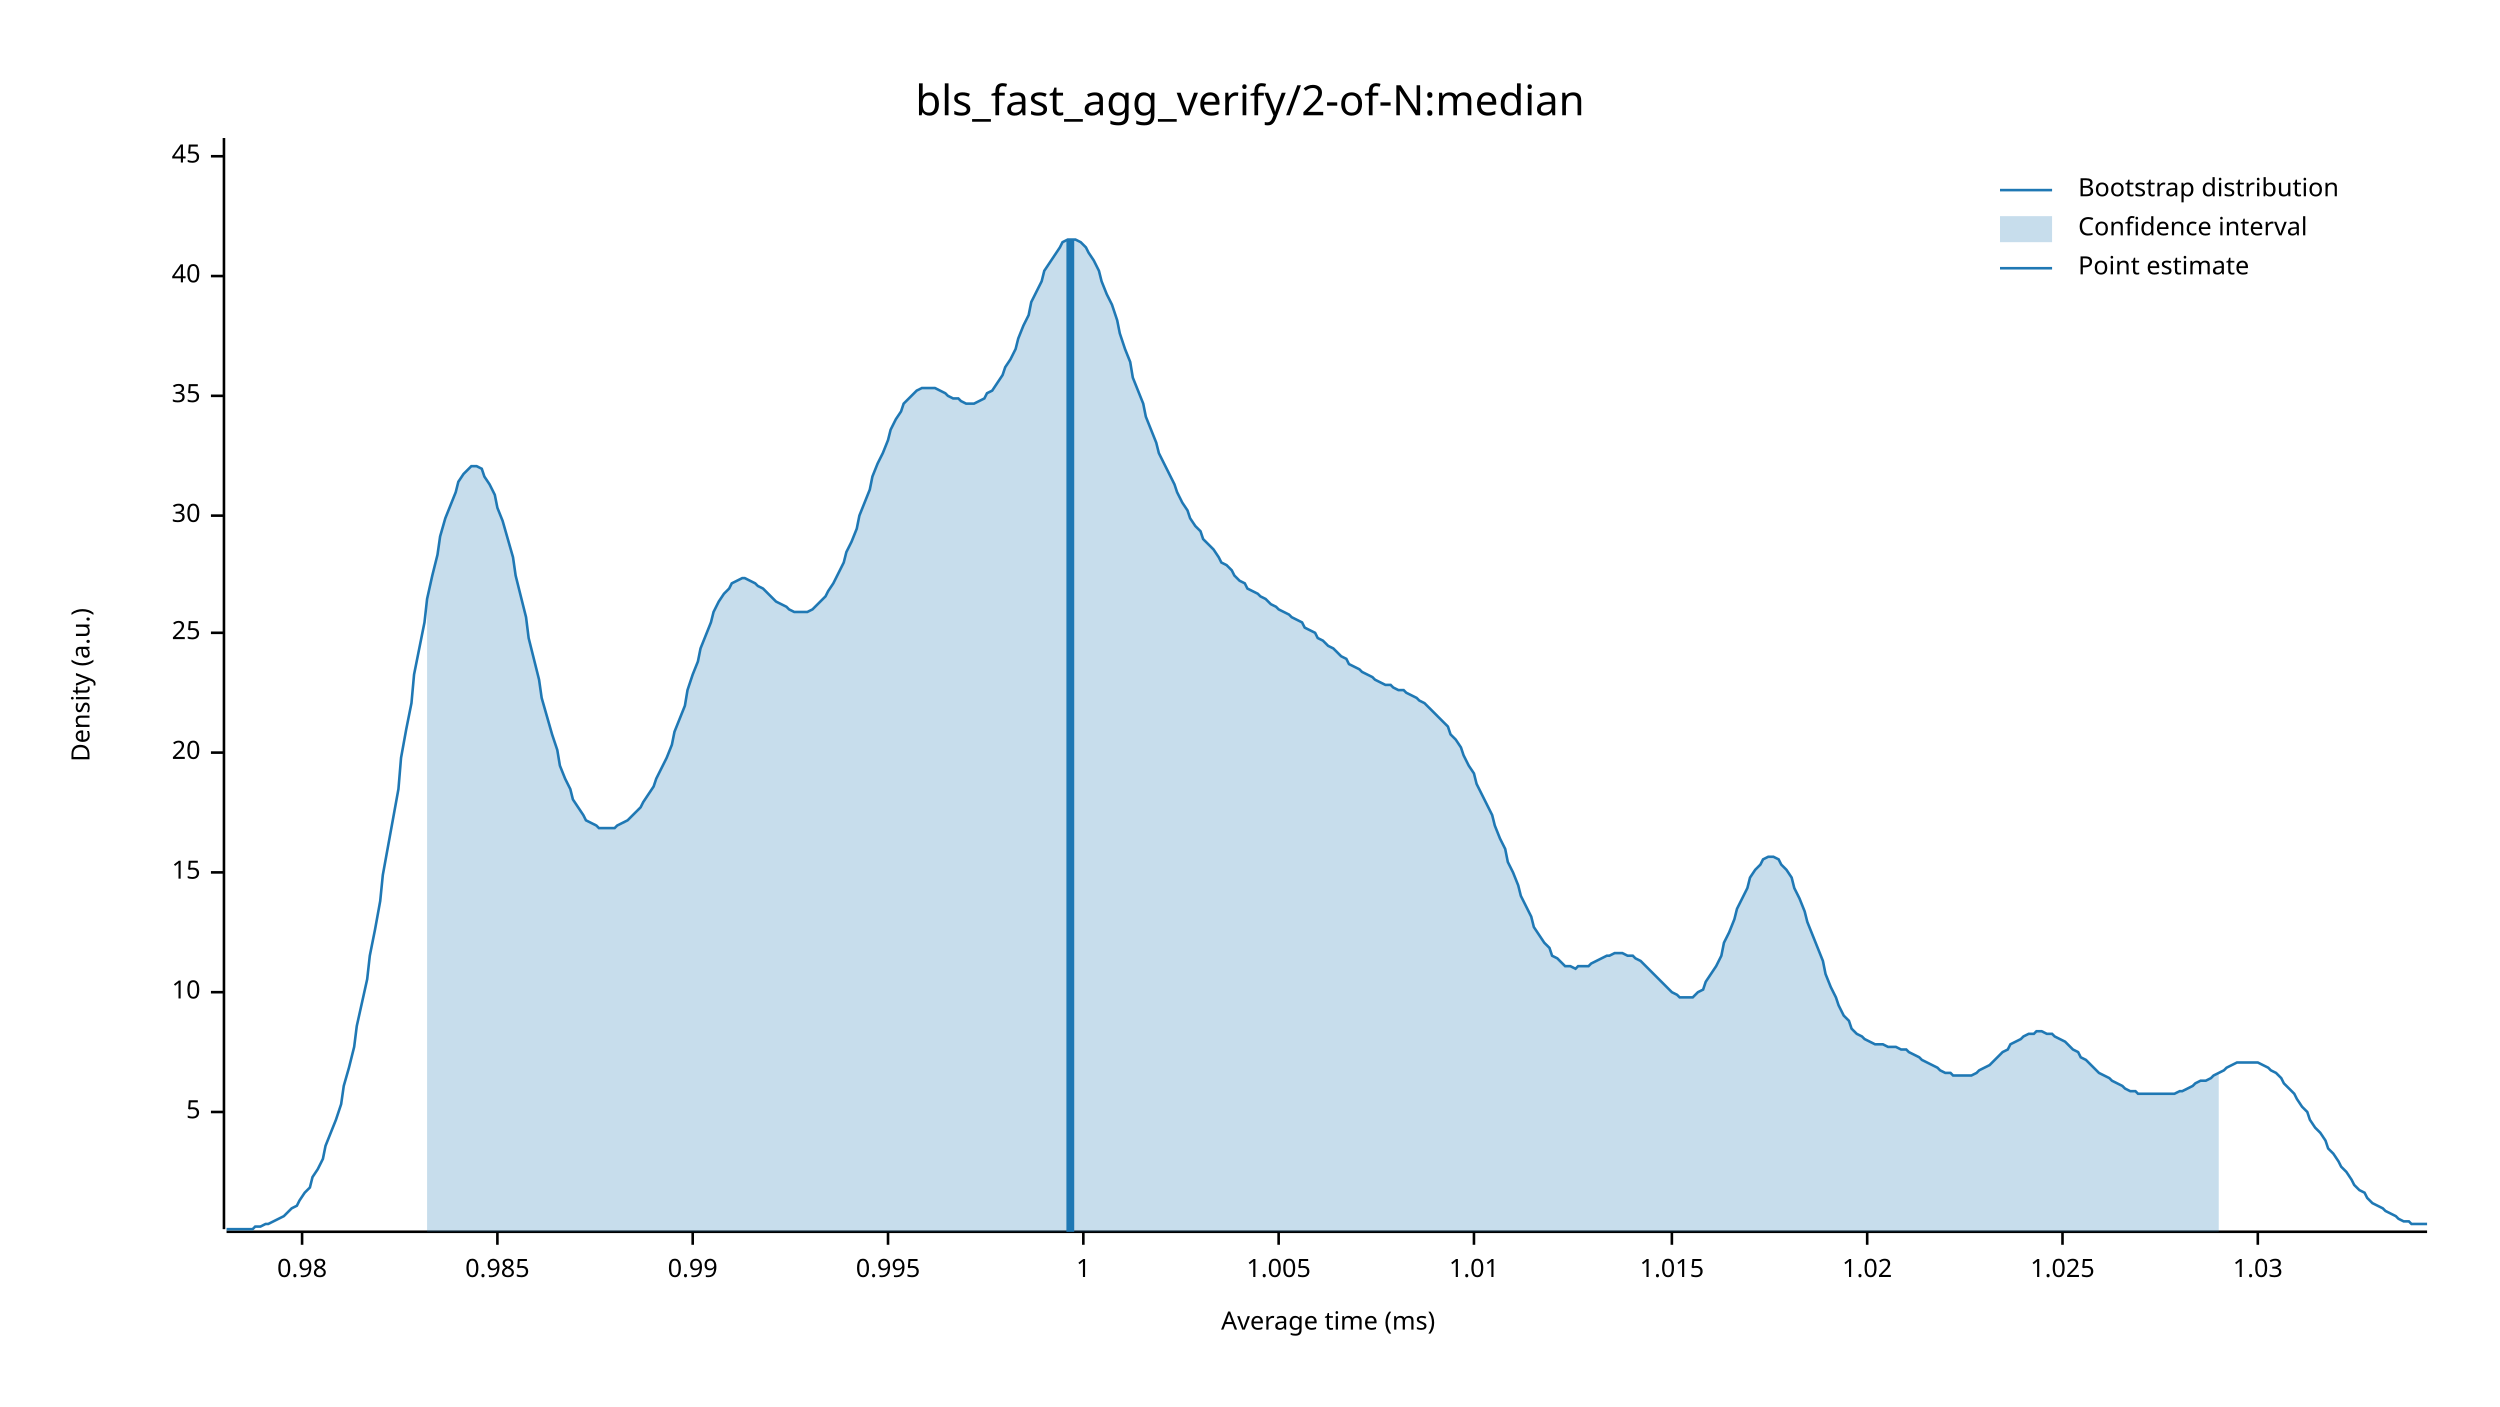
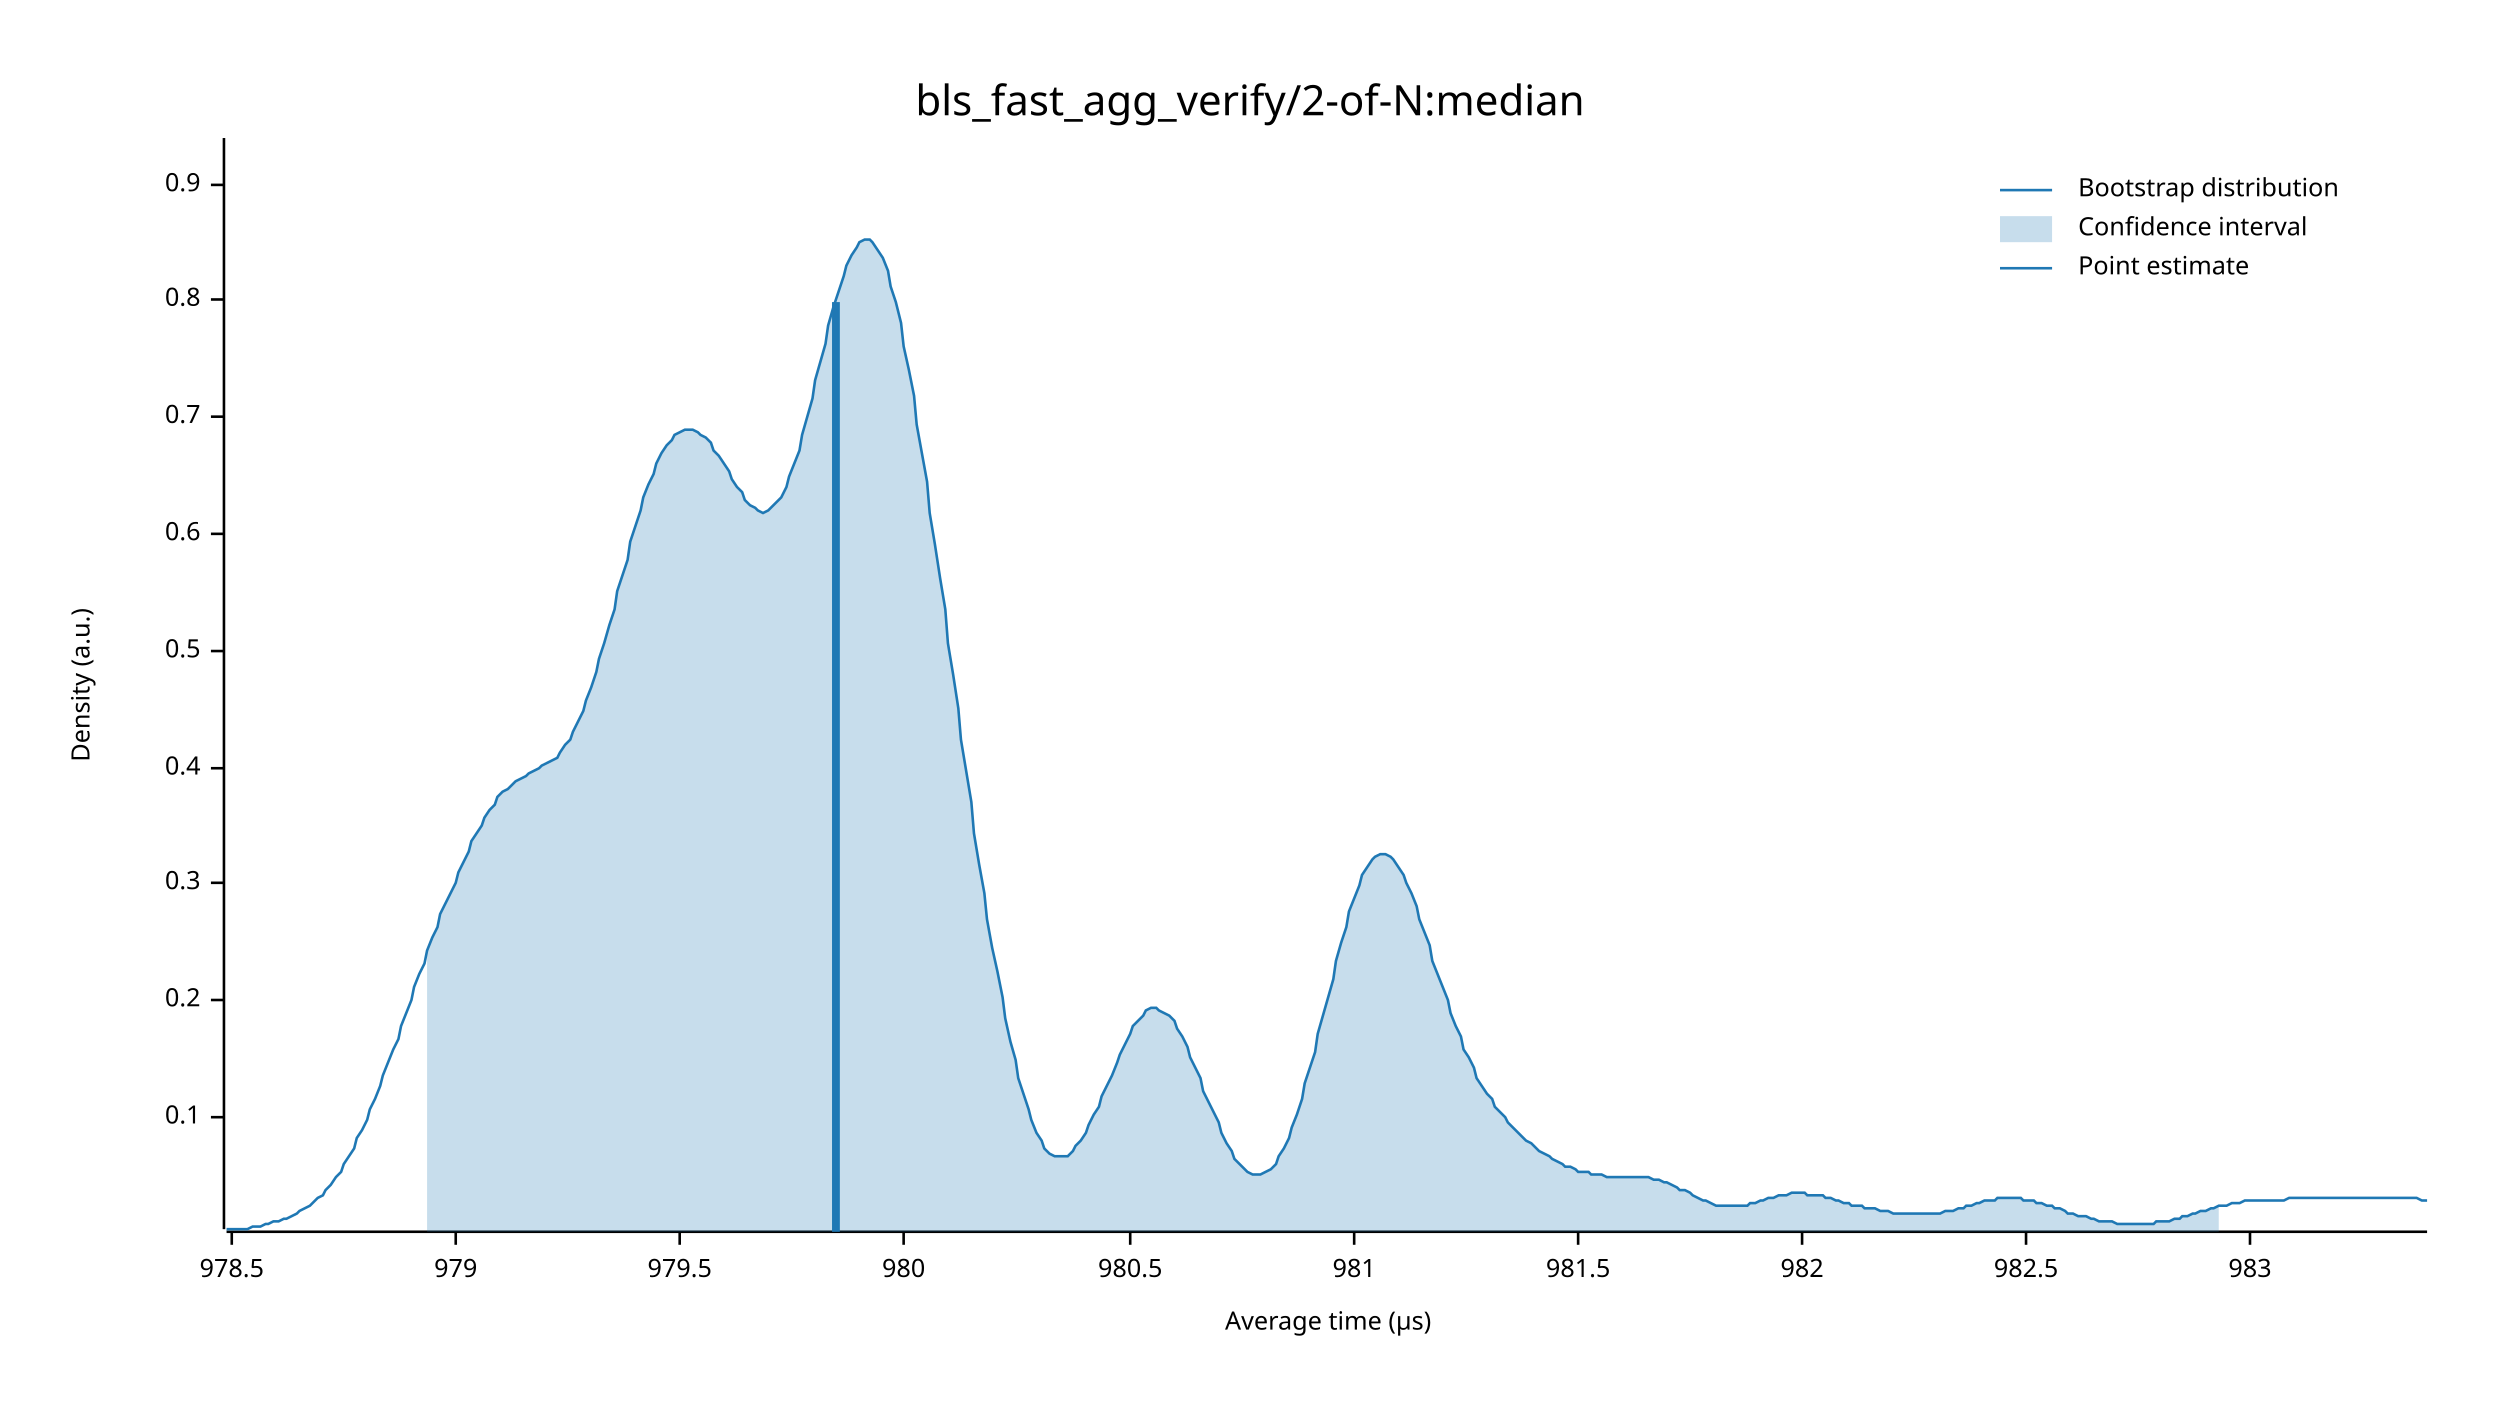
<svg xmlns="http://www.w3.org/2000/svg" width="960" height="540" viewBox="0 0 960 540">
  <text x="480" y="32" dy="0.76em" text-anchor="middle" font-family="sans-serif" font-size="16.129" opacity="1" fill="#000000">
bls_fast_agg_verify/2-of-N:median
</text>
  <text x="27" y="263" dy="0.76em" text-anchor="middle" font-family="sans-serif" font-size="9.677" opacity="1" fill="#000000" transform="rotate(270, 27, 263)">
Density (a.u.)
</text>
  <text x="510" y="513" dy="-0.5ex" text-anchor="middle" font-family="sans-serif" font-size="9.677" opacity="1" fill="#000000">
- Average time (ms)
+ Average time (µs)
</text>
  <polyline fill="none" opacity="1" stroke="#000000" stroke-width="1" points="86,53 86,472 " />
-   <text x="77" y="427" dy="0.5ex" text-anchor="end" font-family="sans-serif" font-size="9.677" opacity="1" fill="#000000">
- 5
+   <text x="77" y="429" dy="0.5ex" text-anchor="end" font-family="sans-serif" font-size="9.677" opacity="1" fill="#000000">
+ 0.1
</text>
-   <polyline fill="none" opacity="1" stroke="#000000" stroke-width="1" points="81,427 86,427 " />
-   <text x="77" y="381" dy="0.5ex" text-anchor="end" font-family="sans-serif" font-size="9.677" opacity="1" fill="#000000">
- 10
+   <polyline fill="none" opacity="1" stroke="#000000" stroke-width="1" points="81,429 86,429 " />
+   <text x="77" y="384" dy="0.5ex" text-anchor="end" font-family="sans-serif" font-size="9.677" opacity="1" fill="#000000">
+ 0.2
</text>
-   <polyline fill="none" opacity="1" stroke="#000000" stroke-width="1" points="81,381 86,381 " />
-   <text x="77" y="335" dy="0.5ex" text-anchor="end" font-family="sans-serif" font-size="9.677" opacity="1" fill="#000000">
- 15
+   <polyline fill="none" opacity="1" stroke="#000000" stroke-width="1" points="81,384 86,384 " />
+   <text x="77" y="339" dy="0.5ex" text-anchor="end" font-family="sans-serif" font-size="9.677" opacity="1" fill="#000000">
+ 0.3
</text>
-   <polyline fill="none" opacity="1" stroke="#000000" stroke-width="1" points="81,335 86,335 " />
-   <text x="77" y="289" dy="0.5ex" text-anchor="end" font-family="sans-serif" font-size="9.677" opacity="1" fill="#000000">
- 20
+   <polyline fill="none" opacity="1" stroke="#000000" stroke-width="1" points="81,339 86,339 " />
+   <text x="77" y="295" dy="0.5ex" text-anchor="end" font-family="sans-serif" font-size="9.677" opacity="1" fill="#000000">
+ 0.4
</text>
-   <polyline fill="none" opacity="1" stroke="#000000" stroke-width="1" points="81,289 86,289 " />
-   <text x="77" y="243" dy="0.5ex" text-anchor="end" font-family="sans-serif" font-size="9.677" opacity="1" fill="#000000">
- 25
+   <polyline fill="none" opacity="1" stroke="#000000" stroke-width="1" points="81,295 86,295 " />
+   <text x="77" y="250" dy="0.5ex" text-anchor="end" font-family="sans-serif" font-size="9.677" opacity="1" fill="#000000">
+ 0.5
</text>
-   <polyline fill="none" opacity="1" stroke="#000000" stroke-width="1" points="81,243 86,243 " />
-   <text x="77" y="198" dy="0.5ex" text-anchor="end" font-family="sans-serif" font-size="9.677" opacity="1" fill="#000000">
- 30
+   <polyline fill="none" opacity="1" stroke="#000000" stroke-width="1" points="81,250 86,250 " />
+   <text x="77" y="205" dy="0.5ex" text-anchor="end" font-family="sans-serif" font-size="9.677" opacity="1" fill="#000000">
+ 0.6
</text>
-   <polyline fill="none" opacity="1" stroke="#000000" stroke-width="1" points="81,198 86,198 " />
-   <text x="77" y="152" dy="0.5ex" text-anchor="end" font-family="sans-serif" font-size="9.677" opacity="1" fill="#000000">
- 35
+   <polyline fill="none" opacity="1" stroke="#000000" stroke-width="1" points="81,205 86,205 " />
+   <text x="77" y="160" dy="0.5ex" text-anchor="end" font-family="sans-serif" font-size="9.677" opacity="1" fill="#000000">
+ 0.7
</text>
-   <polyline fill="none" opacity="1" stroke="#000000" stroke-width="1" points="81,152 86,152 " />
-   <text x="77" y="106" dy="0.5ex" text-anchor="end" font-family="sans-serif" font-size="9.677" opacity="1" fill="#000000">
- 40
+   <polyline fill="none" opacity="1" stroke="#000000" stroke-width="1" points="81,160 86,160 " />
+   <text x="77" y="115" dy="0.5ex" text-anchor="end" font-family="sans-serif" font-size="9.677" opacity="1" fill="#000000">
+ 0.8
</text>
-   <polyline fill="none" opacity="1" stroke="#000000" stroke-width="1" points="81,106 86,106 " />
-   <text x="77" y="60" dy="0.5ex" text-anchor="end" font-family="sans-serif" font-size="9.677" opacity="1" fill="#000000">
- 45
+   <polyline fill="none" opacity="1" stroke="#000000" stroke-width="1" points="81,115 86,115 " />
+   <text x="77" y="71" dy="0.5ex" text-anchor="end" font-family="sans-serif" font-size="9.677" opacity="1" fill="#000000">
+ 0.9
</text>
-   <polyline fill="none" opacity="1" stroke="#000000" stroke-width="1" points="81,60 86,60 " />
+   <polyline fill="none" opacity="1" stroke="#000000" stroke-width="1" points="81,71 86,71 " />
  <polyline fill="none" opacity="1" stroke="#000000" stroke-width="1" points="87,473 932,473 " />
-   <text x="116" y="483" dy="0.76em" text-anchor="middle" font-family="sans-serif" font-size="9.677" opacity="1" fill="#000000">
- 0.98
+   <text x="89" y="483" dy="0.76em" text-anchor="middle" font-family="sans-serif" font-size="9.677" opacity="1" fill="#000000">
+ 978.5
</text>
-   <polyline fill="none" opacity="1" stroke="#000000" stroke-width="1" points="116,473 116,478 " />
-   <text x="191" y="483" dy="0.76em" text-anchor="middle" font-family="sans-serif" font-size="9.677" opacity="1" fill="#000000">
- 0.985
+   <polyline fill="none" opacity="1" stroke="#000000" stroke-width="1" points="89,473 89,478 " />
+   <text x="175" y="483" dy="0.76em" text-anchor="middle" font-family="sans-serif" font-size="9.677" opacity="1" fill="#000000">
+ 979
</text>
-   <polyline fill="none" opacity="1" stroke="#000000" stroke-width="1" points="191,473 191,478 " />
-   <text x="266" y="483" dy="0.76em" text-anchor="middle" font-family="sans-serif" font-size="9.677" opacity="1" fill="#000000">
- 0.99
+   <polyline fill="none" opacity="1" stroke="#000000" stroke-width="1" points="175,473 175,478 " />
+   <text x="261" y="483" dy="0.76em" text-anchor="middle" font-family="sans-serif" font-size="9.677" opacity="1" fill="#000000">
+ 979.5
</text>
-   <polyline fill="none" opacity="1" stroke="#000000" stroke-width="1" points="266,473 266,478 " />
-   <text x="341" y="483" dy="0.76em" text-anchor="middle" font-family="sans-serif" font-size="9.677" opacity="1" fill="#000000">
- 0.995
+   <polyline fill="none" opacity="1" stroke="#000000" stroke-width="1" points="261,473 261,478 " />
+   <text x="347" y="483" dy="0.76em" text-anchor="middle" font-family="sans-serif" font-size="9.677" opacity="1" fill="#000000">
+ 980
</text>
-   <polyline fill="none" opacity="1" stroke="#000000" stroke-width="1" points="341,473 341,478 " />
-   <text x="416" y="483" dy="0.76em" text-anchor="middle" font-family="sans-serif" font-size="9.677" opacity="1" fill="#000000">
- 1
+   <polyline fill="none" opacity="1" stroke="#000000" stroke-width="1" points="347,473 347,478 " />
+   <text x="434" y="483" dy="0.76em" text-anchor="middle" font-family="sans-serif" font-size="9.677" opacity="1" fill="#000000">
+ 980.5
</text>
-   <polyline fill="none" opacity="1" stroke="#000000" stroke-width="1" points="416,473 416,478 " />
-   <text x="491" y="483" dy="0.76em" text-anchor="middle" font-family="sans-serif" font-size="9.677" opacity="1" fill="#000000">
- 1.005
+   <polyline fill="none" opacity="1" stroke="#000000" stroke-width="1" points="434,473 434,478 " />
+   <text x="520" y="483" dy="0.76em" text-anchor="middle" font-family="sans-serif" font-size="9.677" opacity="1" fill="#000000">
+ 981
</text>
-   <polyline fill="none" opacity="1" stroke="#000000" stroke-width="1" points="491,473 491,478 " />
-   <text x="566" y="483" dy="0.76em" text-anchor="middle" font-family="sans-serif" font-size="9.677" opacity="1" fill="#000000">
- 1.01
+   <polyline fill="none" opacity="1" stroke="#000000" stroke-width="1" points="520,473 520,478 " />
+   <text x="606" y="483" dy="0.76em" text-anchor="middle" font-family="sans-serif" font-size="9.677" opacity="1" fill="#000000">
+ 981.5
</text>
-   <polyline fill="none" opacity="1" stroke="#000000" stroke-width="1" points="566,473 566,478 " />
-   <text x="642" y="483" dy="0.76em" text-anchor="middle" font-family="sans-serif" font-size="9.677" opacity="1" fill="#000000">
- 1.015
+   <polyline fill="none" opacity="1" stroke="#000000" stroke-width="1" points="606,473 606,478 " />
+   <text x="692" y="483" dy="0.76em" text-anchor="middle" font-family="sans-serif" font-size="9.677" opacity="1" fill="#000000">
+ 982
</text>
-   <polyline fill="none" opacity="1" stroke="#000000" stroke-width="1" points="642,473 642,478 " />
-   <text x="717" y="483" dy="0.76em" text-anchor="middle" font-family="sans-serif" font-size="9.677" opacity="1" fill="#000000">
- 1.02
+   <polyline fill="none" opacity="1" stroke="#000000" stroke-width="1" points="692,473 692,478 " />
+   <text x="778" y="483" dy="0.76em" text-anchor="middle" font-family="sans-serif" font-size="9.677" opacity="1" fill="#000000">
+ 982.5
</text>
-   <polyline fill="none" opacity="1" stroke="#000000" stroke-width="1" points="717,473 717,478 " />
-   <text x="792" y="483" dy="0.76em" text-anchor="middle" font-family="sans-serif" font-size="9.677" opacity="1" fill="#000000">
- 1.025
+   <polyline fill="none" opacity="1" stroke="#000000" stroke-width="1" points="778,473 778,478 " />
+   <text x="864" y="483" dy="0.76em" text-anchor="middle" font-family="sans-serif" font-size="9.677" opacity="1" fill="#000000">
+ 983
</text>
-   <polyline fill="none" opacity="1" stroke="#000000" stroke-width="1" points="792,473 792,478 " />
-   <text x="867" y="483" dy="0.76em" text-anchor="middle" font-family="sans-serif" font-size="9.677" opacity="1" fill="#000000">
- 1.03
- </text>
-   <polyline fill="none" opacity="1" stroke="#000000" stroke-width="1" points="867,473 867,478 " />
-   <polyline fill="none" opacity="1" stroke="#1F78B4" stroke-width="1" points="87,472 88,472 90,472 92,472 93,472 95,472 97,472 98,471 100,471 102,470 103,470 105,469 107,468 109,467 110,466 112,464 114,463 115,461 117,458 119,456 120,452 122,449 124,445 125,440 127,435 129,430 131,424 132,417 134,410 136,402 137,394 139,385 141,376 142,367 144,357 146,346 147,336 149,325 151,314 153,303 154,291 156,280 158,270 159,259 161,249 163,239 164,230 166,221 168,213 169,206 171,199 173,194 175,189 176,185 178,182 180,180 181,179 183,179 185,180 186,183 188,186 190,190 191,195 193,200 195,207 197,214 198,221 200,229 202,237 203,245 205,253 207,261 208,268 210,275 212,282 214,288 215,294 217,299 219,303 220,307 222,310 224,313 225,315 227,316 229,317 230,318 232,318 234,318 236,318 237,317 239,316 241,315 242,314 244,312 246,310 247,308 249,305 251,302 252,299 254,295 256,291 258,286 259,281 261,276 263,271 264,265 266,259 268,254 269,249 271,244 273,239 274,235 276,231 278,228 280,226 281,224 283,223 285,222 286,222 288,223 290,224 291,225 293,226 295,228 296,229 298,231 300,232 302,233 303,234 305,235 307,235 308,235 310,235 312,234 313,233 315,231 317,229 318,227 320,224 322,220 324,216 325,212 327,208 329,203 330,198 332,193 334,188 335,183 337,178 339,174 341,169 342,165 344,161 346,158 347,155 349,153 351,151 352,150 354,149 356,149 357,149 359,149 361,150 363,151 364,152 366,153 368,153 369,154 371,155 373,155 374,155 376,154 378,153 379,151 381,150 383,147 385,144 386,141 388,138 390,134 391,130 393,125 395,121 396,116 398,112 400,108 401,104 403,101 405,98 407,95 408,93 410,92 412,92 413,92 415,93 417,95 418,97 420,100 422,104 423,108 425,113 427,117 429,123 430,128 432,134 434,139 435,145 437,150 439,155 440,160 442,165 444,170 445,174 447,178 449,182 451,186 452,189 454,193 456,196 457,199 459,202 461,204 462,207 464,209 466,211 468,214 469,216 471,217 473,219 474,221 476,223 478,224 479,226 481,227 483,228 484,229 486,230 488,232 490,233 491,234 493,235 495,236 496,237 498,238 500,239 501,241 503,242 505,243 506,245 508,246 510,248 512,249 513,250 515,252 517,253 518,255 520,256 522,257 523,258 525,259 527,260 528,261 530,262 532,263 534,263 535,264 537,265 539,265 540,266 542,267 544,268 545,269 547,270 549,272 550,273 552,275 554,277 556,279 557,282 559,284 561,287 562,290 564,294 566,297 567,301 569,305 571,309 573,313 574,317 576,322 578,326 579,331 581,335 583,340 584,344 586,348 588,352 589,356 591,359 593,362 595,364 596,367 598,368 600,370 601,371 603,371 605,372 606,371 608,371 610,371 611,370 613,369 615,368 617,367 618,367 620,366 622,366 623,366 625,367 627,367 628,368 630,369 632,371 633,372 635,374 637,376 639,378 640,379 642,381 644,382 645,383 647,383 649,383 650,383 652,381 654,380 655,377 657,374 659,371 661,367 662,362 664,358 666,353 667,349 669,345 671,341 672,337 674,334 676,332 677,330 679,329 681,329 683,330 684,332 686,334 688,337 689,341 691,345 693,350 694,354 696,359 698,364 700,369 701,374 703,379 705,383 706,386 708,390 710,392 711,395 713,397 715,398 716,399 718,400 720,401 722,401 723,401 725,402 727,402 728,402 730,403 732,403 733,404 735,405 737,406 738,407 740,408 742,409 744,410 745,411 747,412 749,412 750,413 752,413 754,413 755,413 757,413 759,412 760,411 762,410 764,409 766,407 767,406 769,404 771,403 772,401 774,400 776,399 777,398 779,397 781,397 782,396 784,396 786,397 788,397 789,398 791,399 793,400 794,401 796,403 798,404 799,406 801,407 803,409 804,410 806,412 808,413 810,414 811,415 813,416 815,417 816,418 818,419 820,419 821,420 823,420 825,420 827,420 828,420 830,420 832,420 833,420 835,420 837,419 838,419 840,418 842,417 843,416 845,415 847,415 849,414 850,413 852,412 854,411 855,410 857,409 859,408 860,408 862,408 864,408 865,408 867,408 869,409 871,410 872,411 874,412 876,414 877,416 879,418 881,420 882,422 884,425 886,427 887,430 889,433 891,435 893,438 894,441 896,443 898,446 899,448 901,450 903,453 904,455 906,457 908,458 909,460 911,462 913,463 915,464 916,465 918,466 920,467 921,468 923,469 925,469 926,470 928,470 930,470 932,470 " />
-   <polygon opacity="0.25" fill="#1F78B4" points="164,230 166,221 168,213 169,206 171,199 173,194 175,189 176,185 178,182 180,180 181,179 183,179 185,180 186,183 188,186 190,190 191,195 193,200 195,207 197,214 198,221 200,229 202,237 203,245 205,253 207,261 208,268 210,275 212,282 214,288 215,294 217,299 219,303 220,307 222,310 224,313 225,315 227,316 229,317 230,318 232,318 234,318 236,318 237,317 239,316 241,315 242,314 244,312 246,310 247,308 249,305 251,302 252,299 254,295 256,291 258,286 259,281 261,276 263,271 264,265 266,259 268,254 269,249 271,244 273,239 274,235 276,231 278,228 280,226 281,224 283,223 285,222 286,222 288,223 290,224 291,225 293,226 295,228 296,229 298,231 300,232 302,233 303,234 305,235 307,235 308,235 310,235 312,234 313,233 315,231 317,229 318,227 320,224 322,220 324,216 325,212 327,208 329,203 330,198 332,193 334,188 335,183 337,178 339,174 341,169 342,165 344,161 346,158 347,155 349,153 351,151 352,150 354,149 356,149 357,149 359,149 361,150 363,151 364,152 366,153 368,153 369,154 371,155 373,155 374,155 376,154 378,153 379,151 381,150 383,147 385,144 386,141 388,138 390,134 391,130 393,125 395,121 396,116 398,112 400,108 401,104 403,101 405,98 407,95 408,93 410,92 412,92 413,92 415,93 417,95 418,97 420,100 422,104 423,108 425,113 427,117 429,123 430,128 432,134 434,139 435,145 437,150 439,155 440,160 442,165 444,170 445,174 447,178 449,182 451,186 452,189 454,193 456,196 457,199 459,202 461,204 462,207 464,209 466,211 468,214 469,216 471,217 473,219 474,221 476,223 478,224 479,226 481,227 483,228 484,229 486,230 488,232 490,233 491,234 493,235 495,236 496,237 498,238 500,239 501,241 503,242 505,243 506,245 508,246 510,248 512,249 513,250 515,252 517,253 518,255 520,256 522,257 523,258 525,259 527,260 528,261 530,262 532,263 534,263 535,264 537,265 539,265 540,266 542,267 544,268 545,269 547,270 549,272 550,273 552,275 554,277 556,279 557,282 559,284 561,287 562,290 564,294 566,297 567,301 569,305 571,309 573,313 574,317 576,322 578,326 579,331 581,335 583,340 584,344 586,348 588,352 589,356 591,359 593,362 595,364 596,367 598,368 600,370 601,371 603,371 605,372 606,371 608,371 610,371 611,370 613,369 615,368 617,367 618,367 620,366 622,366 623,366 625,367 627,367 628,368 630,369 632,371 633,372 635,374 637,376 639,378 640,379 642,381 644,382 645,383 647,383 649,383 650,383 652,381 654,380 655,377 657,374 659,371 661,367 662,362 664,358 666,353 667,349 669,345 671,341 672,337 674,334 676,332 677,330 679,329 681,329 683,330 684,332 686,334 688,337 689,341 691,345 693,350 694,354 696,359 698,364 700,369 701,374 703,379 705,383 706,386 708,390 710,392 711,395 713,397 715,398 716,399 718,400 720,401 722,401 723,401 725,402 727,402 728,402 730,403 732,403 733,404 735,405 737,406 738,407 740,408 742,409 744,410 745,411 747,412 749,412 750,413 752,413 754,413 755,413 757,413 759,412 760,411 762,410 764,409 766,407 767,406 769,404 771,403 772,401 774,400 776,399 777,398 779,397 781,397 782,396 784,396 786,397 788,397 789,398 791,399 793,400 794,401 796,403 798,404 799,406 801,407 803,409 804,410 806,412 808,413 810,414 811,415 813,416 815,417 816,418 818,419 820,419 821,420 823,420 825,420 827,420 828,420 830,420 832,420 833,420 835,420 837,419 838,419 840,418 842,417 843,416 845,415 847,415 849,414 850,413 852,412 852,473 164,473 " />
-   <polyline fill="none" opacity="1" stroke="#1F78B4" stroke-width="3" points="411,473 411,92 " />
+   <polyline fill="none" opacity="1" stroke="#000000" stroke-width="1" points="864,473 864,478 " />
+   <polyline fill="none" opacity="1" stroke="#1F78B4" stroke-width="1" points="87,472 88,472 90,472 92,472 93,472 95,472 97,471 98,471 100,471 102,470 103,470 105,469 107,469 109,468 110,468 112,467 114,466 115,465 117,464 119,463 120,462 122,460 124,459 125,457 127,455 129,452 131,450 132,447 134,444 136,441 137,437 139,434 141,430 142,426 144,422 146,417 147,413 149,408 151,403 153,399 154,394 156,389 158,384 159,379 161,374 163,370 164,365 166,360 168,356 169,351 171,347 173,343 175,339 176,335 178,331 180,327 181,323 183,320 185,317 186,314 188,311 190,309 191,306 193,304 195,303 197,301 198,300 200,299 202,298 203,297 205,296 207,295 208,294 210,293 212,292 214,291 215,289 217,286 219,284 220,281 222,277 224,273 225,269 227,264 229,258 230,253 232,247 234,240 236,234 237,227 239,221 241,215 242,208 244,202 246,196 247,191 249,186 251,182 252,178 254,174 256,171 258,169 259,167 261,166 263,165 264,165 266,165 268,166 269,167 271,168 273,170 274,173 276,175 278,178 280,181 281,184 283,187 285,189 286,192 288,194 290,195 291,196 293,197 295,196 296,195 298,193 300,191 302,187 303,183 305,178 307,173 308,167 310,160 312,153 313,146 315,139 317,132 318,125 320,118 322,112 324,106 325,102 327,98 329,95 330,93 332,92 334,92 335,93 337,96 339,99 341,104 342,110 344,116 346,124 347,133 349,142 351,152 352,163 354,174 356,185 357,197 359,209 361,222 363,234 364,247 366,259 368,272 369,284 371,296 373,308 374,320 376,332 378,343 379,353 381,364 383,373 385,383 386,391 388,400 390,407 391,414 393,420 395,426 396,430 398,435 400,438 401,441 403,443 405,444 407,444 408,444 410,444 412,442 413,440 415,438 417,435 418,432 420,428 422,425 423,421 425,417 427,413 429,408 430,405 432,401 434,397 435,394 437,392 439,390 440,388 442,387 444,387 445,388 447,389 449,390 451,392 452,395 454,398 456,402 457,406 459,410 461,414 462,419 464,423 466,427 468,431 469,435 471,439 473,442 474,445 476,447 478,449 479,450 481,451 483,451 484,451 486,450 488,449 490,447 491,444 493,441 495,437 496,433 498,428 500,422 501,416 503,410 505,404 506,397 508,390 510,383 512,376 513,369 515,362 517,356 518,350 520,345 522,340 523,336 525,333 527,330 528,329 530,328 532,328 534,329 535,330 537,333 539,336 540,339 542,343 544,348 545,353 547,358 549,363 550,369 552,374 554,379 556,384 557,389 559,394 561,398 562,403 564,406 566,410 567,414 569,417 571,420 573,422 574,425 576,427 578,429 579,431 581,433 583,435 584,436 586,438 588,439 589,440 591,442 593,443 595,444 596,445 598,446 600,447 601,448 603,448 605,449 606,450 608,450 610,450 611,451 613,451 615,451 617,452 618,452 620,452 622,452 623,452 625,452 627,452 628,452 630,452 632,452 633,452 635,453 637,453 639,454 640,454 642,455 644,456 645,457 647,457 649,458 650,459 652,460 654,461 655,461 657,462 659,463 661,463 662,463 664,463 666,463 667,463 669,463 671,463 672,462 674,462 676,461 677,461 679,460 681,460 683,459 684,459 686,459 688,458 689,458 691,458 693,458 694,459 696,459 698,459 700,459 701,460 703,460 705,461 706,461 708,462 710,462 711,463 713,463 715,463 716,464 718,464 720,464 722,465 723,465 725,465 727,466 728,466 730,466 732,466 733,466 735,466 737,466 738,466 740,466 742,466 744,466 745,466 747,465 749,465 750,465 752,464 754,464 755,463 757,463 759,462 760,462 762,461 764,461 766,461 767,460 769,460 771,460 772,460 774,460 776,460 777,461 779,461 781,461 782,462 784,462 786,463 788,463 789,464 791,464 793,465 794,466 796,466 798,467 799,467 801,467 803,468 804,468 806,469 808,469 810,469 811,469 813,470 815,470 816,470 818,470 820,470 821,470 823,470 825,470 827,470 828,469 830,469 832,469 833,469 835,468 837,468 838,467 840,467 842,466 843,466 845,465 847,465 849,464 850,464 852,463 854,463 855,463 857,462 859,462 860,462 862,461 864,461 865,461 867,461 869,461 871,461 872,461 874,461 876,461 877,461 879,460 881,460 882,460 884,460 886,460 887,460 889,460 891,460 893,460 894,460 896,460 898,460 899,460 901,460 903,460 904,460 906,460 908,460 909,460 911,460 913,460 915,460 916,460 918,460 920,460 921,460 923,460 925,460 926,460 928,460 930,461 932,461 " />
+   <polygon opacity="0.25" fill="#1F78B4" points="164,365 166,360 168,356 169,351 171,347 173,343 175,339 176,335 178,331 180,327 181,323 183,320 185,317 186,314 188,311 190,309 191,306 193,304 195,303 197,301 198,300 200,299 202,298 203,297 205,296 207,295 208,294 210,293 212,292 214,291 215,289 217,286 219,284 220,281 222,277 224,273 225,269 227,264 229,258 230,253 232,247 234,240 236,234 237,227 239,221 241,215 242,208 244,202 246,196 247,191 249,186 251,182 252,178 254,174 256,171 258,169 259,167 261,166 263,165 264,165 266,165 268,166 269,167 271,168 273,170 274,173 276,175 278,178 280,181 281,184 283,187 285,189 286,192 288,194 290,195 291,196 293,197 295,196 296,195 298,193 300,191 302,187 303,183 305,178 307,173 308,167 310,160 312,153 313,146 315,139 317,132 318,125 320,118 322,112 324,106 325,102 327,98 329,95 330,93 332,92 334,92 335,93 337,96 339,99 341,104 342,110 344,116 346,124 347,133 349,142 351,152 352,163 354,174 356,185 357,197 359,209 361,222 363,234 364,247 366,259 368,272 369,284 371,296 373,308 374,320 376,332 378,343 379,353 381,364 383,373 385,383 386,391 388,400 390,407 391,414 393,420 395,426 396,430 398,435 400,438 401,441 403,443 405,444 407,444 408,444 410,444 412,442 413,440 415,438 417,435 418,432 420,428 422,425 423,421 425,417 427,413 429,408 430,405 432,401 434,397 435,394 437,392 439,390 440,388 442,387 444,387 445,388 447,389 449,390 451,392 452,395 454,398 456,402 457,406 459,410 461,414 462,419 464,423 466,427 468,431 469,435 471,439 473,442 474,445 476,447 478,449 479,450 481,451 483,451 484,451 486,450 488,449 490,447 491,444 493,441 495,437 496,433 498,428 500,422 501,416 503,410 505,404 506,397 508,390 510,383 512,376 513,369 515,362 517,356 518,350 520,345 522,340 523,336 525,333 527,330 528,329 530,328 532,328 534,329 535,330 537,333 539,336 540,339 542,343 544,348 545,353 547,358 549,363 550,369 552,374 554,379 556,384 557,389 559,394 561,398 562,403 564,406 566,410 567,414 569,417 571,420 573,422 574,425 576,427 578,429 579,431 581,433 583,435 584,436 586,438 588,439 589,440 591,442 593,443 595,444 596,445 598,446 600,447 601,448 603,448 605,449 606,450 608,450 610,450 611,451 613,451 615,451 617,452 618,452 620,452 622,452 623,452 625,452 627,452 628,452 630,452 632,452 633,452 635,453 637,453 639,454 640,454 642,455 644,456 645,457 647,457 649,458 650,459 652,460 654,461 655,461 657,462 659,463 661,463 662,463 664,463 666,463 667,463 669,463 671,463 672,462 674,462 676,461 677,461 679,460 681,460 683,459 684,459 686,459 688,458 689,458 691,458 693,458 694,459 696,459 698,459 700,459 701,460 703,460 705,461 706,461 708,462 710,462 711,463 713,463 715,463 716,464 718,464 720,464 722,465 723,465 725,465 727,466 728,466 730,466 732,466 733,466 735,466 737,466 738,466 740,466 742,466 744,466 745,466 747,465 749,465 750,465 752,464 754,464 755,463 757,463 759,462 760,462 762,461 764,461 766,461 767,460 769,460 771,460 772,460 774,460 776,460 777,461 779,461 781,461 782,462 784,462 786,463 788,463 789,464 791,464 793,465 794,466 796,466 798,467 799,467 801,467 803,468 804,468 806,469 808,469 810,469 811,469 813,470 815,470 816,470 818,470 820,470 821,470 823,470 825,470 827,470 828,469 830,469 832,469 833,469 835,468 837,468 838,467 840,467 842,466 843,466 845,465 847,465 849,464 850,464 852,463 852,473 164,473 " />
+   <polyline fill="none" opacity="1" stroke="#1F78B4" stroke-width="3" points="321,473 321,116 " />
  <text x="798" y="68" dy="0.76em" text-anchor="start" font-family="sans-serif" font-size="9.677" opacity="1" fill="#000000">
Bootstrap distribution
</text>
  <text x="798" y="83" dy="0.76em" text-anchor="start" font-family="sans-serif" font-size="9.677" opacity="1" fill="#000000">
Confidence interval
</text>
  <text x="798" y="98" dy="0.76em" text-anchor="start" font-family="sans-serif" font-size="9.677" opacity="1" fill="#000000">
Point estimate
</text>
  <polyline fill="none" opacity="1" stroke="#1F78B4" stroke-width="1" points="768,73 788,73 " />
  <rect x="768" y="83" width="20" height="10" opacity="0.25" fill="#1F78B4" stroke="none" />
  <polyline fill="none" opacity="1" stroke="#1F78B4" stroke-width="1" points="768,103 788,103 " />
</svg>
